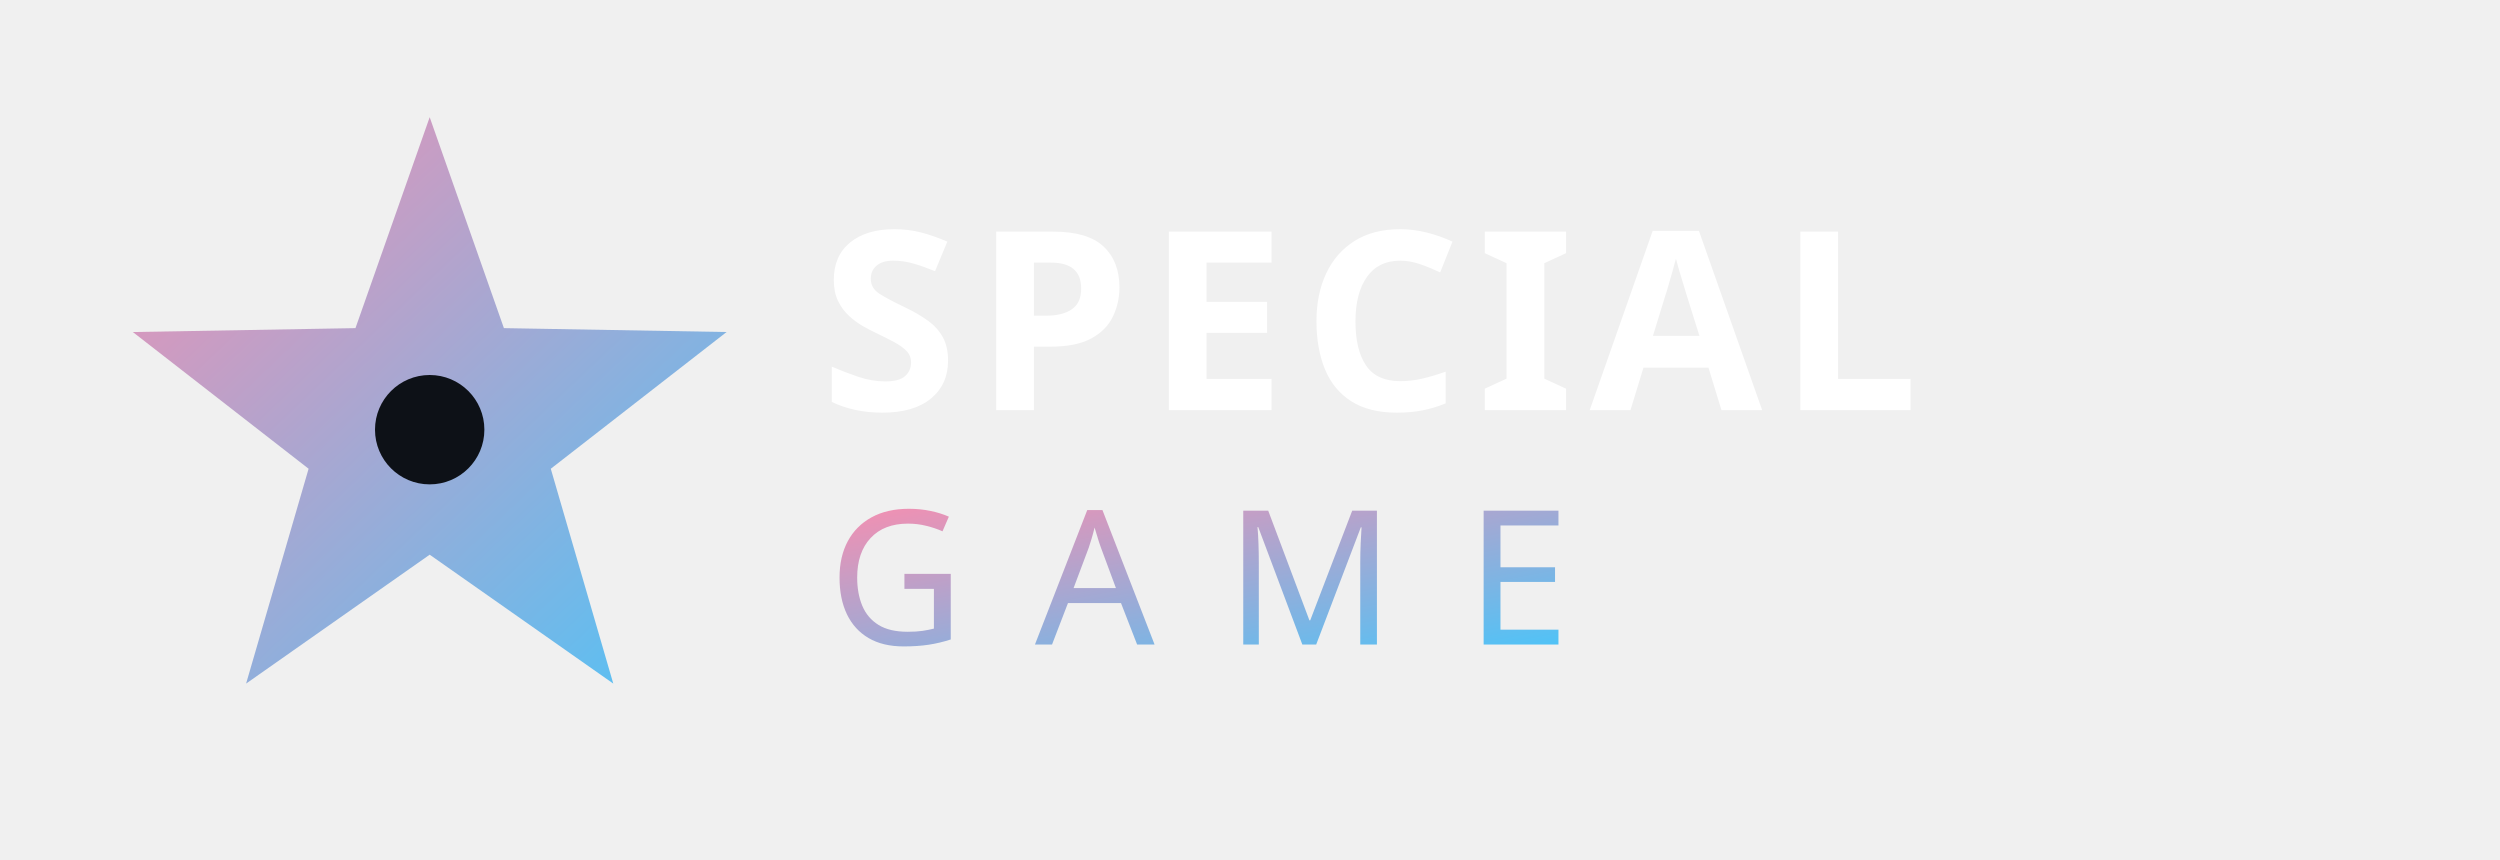
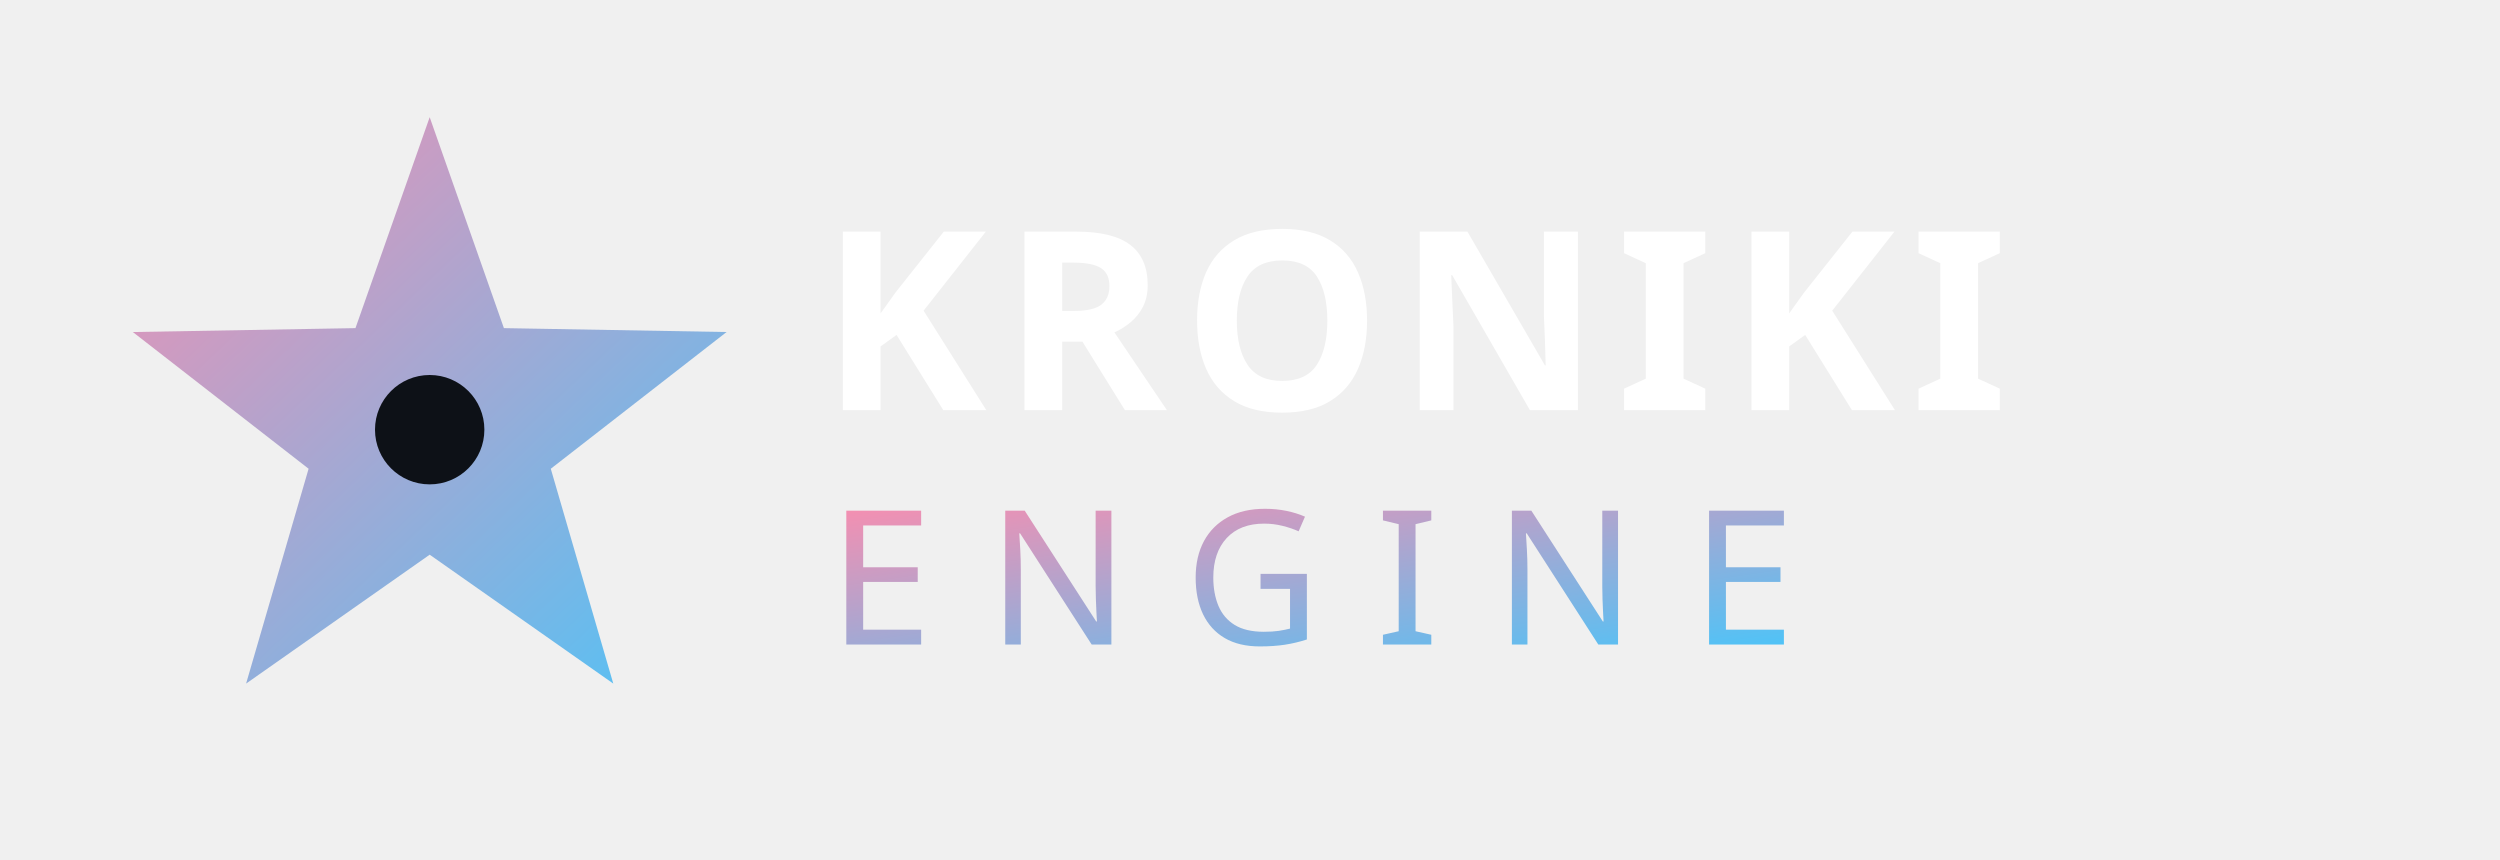
- <svg xmlns="http://www.w3.org/2000/svg" viewBox="0 0 640 220" role="img" aria-label="Special Game">
+ <svg xmlns="http://www.w3.org/2000/svg" viewBox="0 0 640 220" role="img" aria-label="Kroniki Engine">
  <defs>
    <linearGradient id="g" x1="0" y1="0" x2="1" y2="1">
      <stop offset="0" stop-color="#f48fb1" />
      <stop offset="1" stop-color="#4fc3f7" />
    </linearGradient>
  </defs>
  <g transform="translate(110 110)">
    <polygon fill="url(#g)" points="0,-80 19,-26 76,-25 31,10 47,65 0,32 -47,65 -31,10 -76,-25 -19,-26" />
    <circle r="14" fill="#0d1117" />
  </g>
-   <text x="210" y="105" fill="#ffffff" font-family="system-ui, sans-serif" font-size="64" font-weight="800" letter-spacing="4">SPECIAL</text>
-   <text x="212" y="165" fill="url(#g)" font-family="system-ui, sans-serif" font-size="48" font-weight="300" letter-spacing="18">GAME</text>
+   <text x="210" y="105" fill="#ffffff" font-family="system-ui, sans-serif" font-size="64" font-weight="800" letter-spacing="4">KRONIKI</text>
+   <text x="212" y="165" fill="url(#g)" font-family="system-ui, sans-serif" font-size="48" font-weight="300" letter-spacing="14">ENGINE</text>
</svg>
